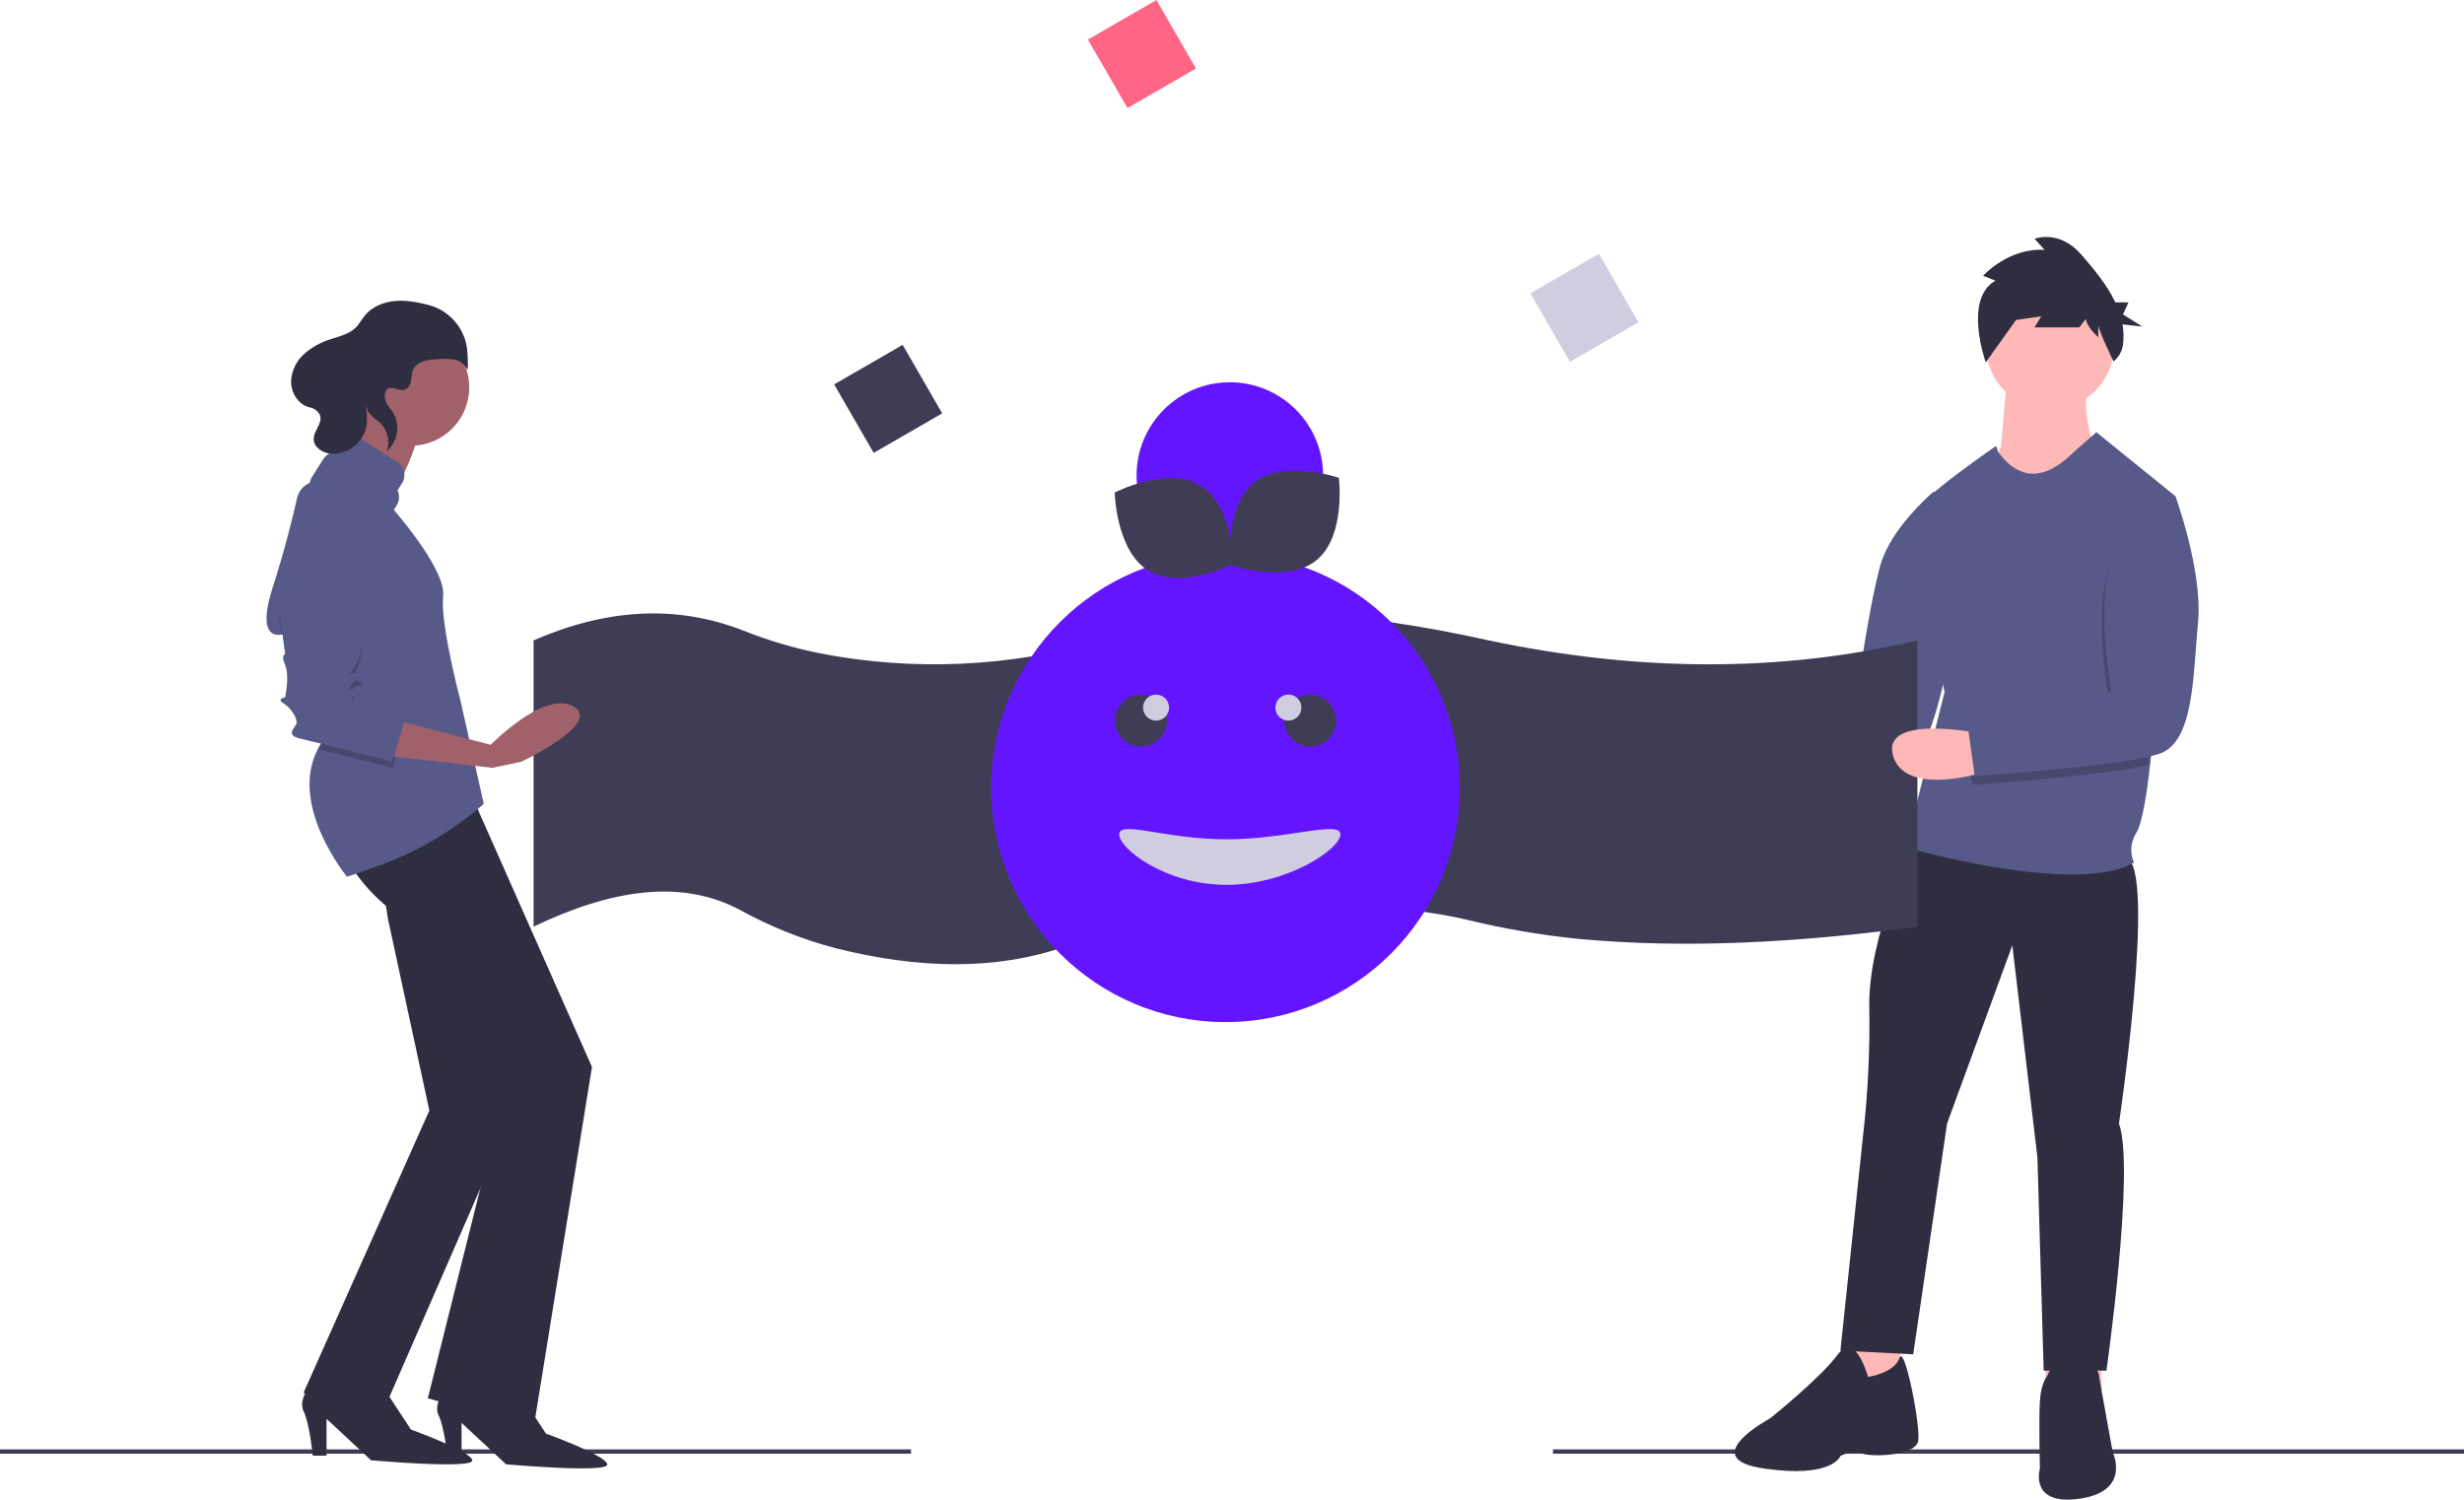
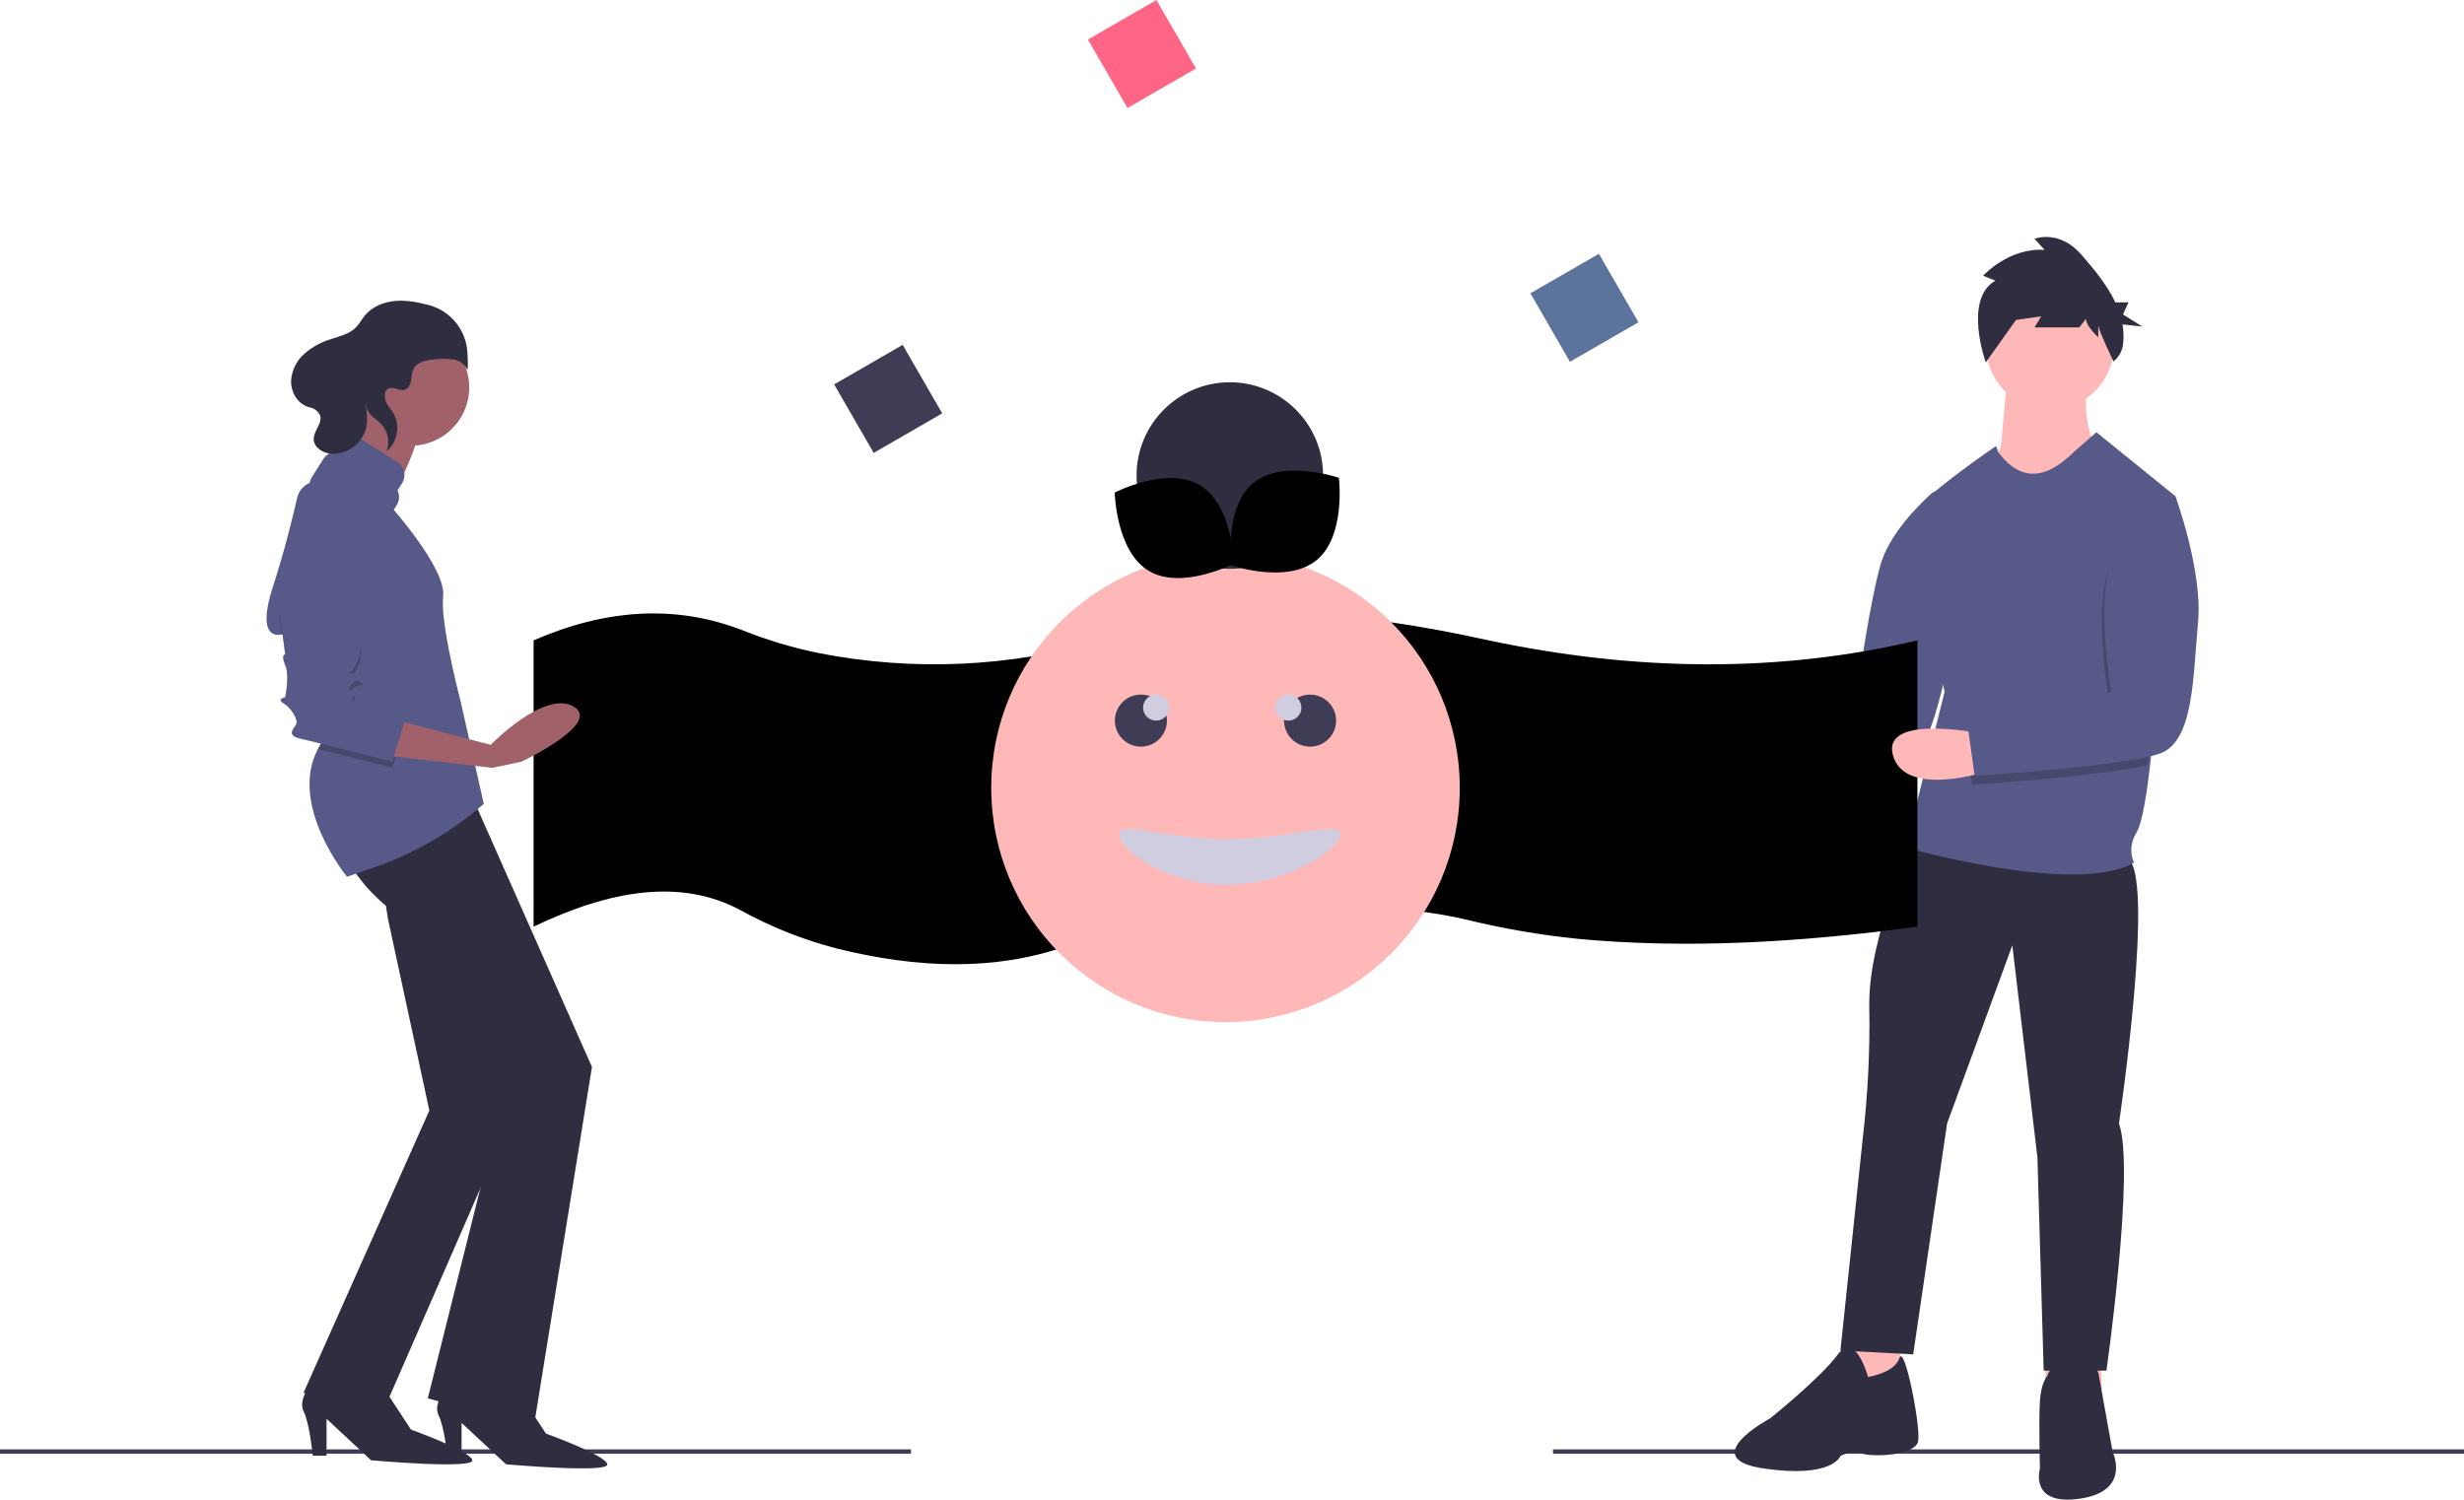
<svg xmlns="http://www.w3.org/2000/svg" id="ab41ebfa-be58-42b9-8177-2e0969874e06" data-name="Layer 1" width="1136" height="691.423" viewBox="0 0 1136 691.423">
  <path d="M823.78,435.779s-45.698-9.255-39.914,10.412,43.963,6.941,43.963,6.941Z" transform="translate(-32 -104.2884)" fill="#ffb8b8" />
  <path d="M922.368,331.895a4.287,4.287,0,0,1,7.111,2.45l1.562,9.072s7.061,36.287,1.015,59.336-10.337,53.412-26.675,56.646c-13.981,2.768-67.139-1.615-82.188-2.938a4.283,4.283,0,0,1-3.907-4.364l.281-13.24a4.29,4.29,0,0,1,3.834-4.175l60.862-6.491a4.281,4.281,0,0,0,3.793-3.664c1.448-10.354,6.129-42.456,10.779-59.334C902.593,351.556,914.934,338.679,922.368,331.895Z" transform="translate(-32 -104.2884)" fill="#575a89" />
  <rect x="716" y="668.253" width="420" height="2" fill="#3f3d56" />
  <polygon points="850.822 614.608 850.822 642.374 866.44 645.844 876.853 640.638 875.696 618.657 850.822 614.608" fill="#ffb8b8" />
  <polygon points="943.086 614.608 943.086 642.374 958.705 645.844 969.117 640.638 967.96 618.657 943.086 614.608" fill="#ffb8b8" />
  <path d="M914.059,493.297s-20.825,42.227-20.246,75.2a452.259,452.259,0,0,1-2.892,59.581l-10.412,98.916,33.551,1.735L929.677,622.293l30.08-82.141,11.569,97.76,2.892,98.338h28.923s13.305-93.132,5.785-113.956c0,0,17.354-116.849,3.471-122.633S914.059,493.297,914.059,493.297Z" transform="translate(-32 -104.2884)" fill="#2f2e41" />
  <path d="M893.234,739.142s-5.785-21.403-13.883-10.412-31.237,29.501-31.237,29.501-34.708,18.511-2.892,23.138,35.286-5.785,35.286-5.785,5.206-2.892,9.834-1.157,24.874,1.157,26.031-5.785-6.363-45.12-8.677-38.178S893.234,739.142,893.234,739.142Z" transform="translate(-32 -104.2884)" fill="#2f2e41" />
  <path d="M999.671,738.564s0-6.363-10.991-6.941-12.726,6.941-12.726,6.941-2.892,2.892-3.471,11.569,0,31.237,0,31.237-5.206,17.354,18.511,13.883,15.04-21.403,15.04-21.403Z" transform="translate(-32 -104.2884)" fill="#2f2e41" />
  <path d="M957.443,277.532l-2.892,32.394-5.206,12.148,13.883,19.668,34.129-31.815s-6.363-17.354-2.314-27.188Z" transform="translate(-32 -104.2884)" fill="#ffb8b8" />
  <path d="M1034.957,333.064l-.266,2.852L1024.544,444.128s-.399,5.033-1.14,11.743c-1.249,11.349-3.471,27.494-6.38,32.22-4.628,7.52-1.157,13.883-1.157,13.883-26.609,15.618-105.279-6.941-105.279-6.941l17.932-71.729S912.324,348.683,914.059,341.741s38.178-31.815,38.178-31.815l1.076,2.892c15.532,20.825,31.318,2.892,35.945-1.157l9.255-8.098Z" transform="translate(-32 -104.2884)" fill="#575a89" />
-   <path d="M916,531.541c-55.149,7.482-107.762,10.221-156.445,5.614a377.439,377.439,0,0,1-51.317-8.812c-30.955-7.327-68.952-7.327-110.699-3.426a317.739,317.739,0,0,0-74.514,15.804c-32.352,11.199-67.793,10.229-105.368.854A192.172,192.172,0,0,1,373.415,523.959c-27.47-14.762-59.982-9.417-95.415,7.582v-132c33.081-14.407,65.307-16.733,96.51-4.588a203.878,203.878,0,0,0,35.141,10.483,276.991,276.991,0,0,0,130.552-5.895c57.369-19.438,117.379-13.396,178.151,0,67.707,14.301,133.696,15.144,197.646,0Z" transform="translate(-32 -104.2884)" fill="#3f3d56" />
+   <path d="M916,531.541c-55.149,7.482-107.762,10.221-156.445,5.614a377.439,377.439,0,0,1-51.317-8.812c-30.955-7.327-68.952-7.327-110.699-3.426a317.739,317.739,0,0,0-74.514,15.804c-32.352,11.199-67.793,10.229-105.368.854A192.172,192.172,0,0,1,373.415,523.959c-27.47-14.762-59.982-9.417-95.415,7.582v-132c33.081-14.407,65.307-16.733,96.51-4.588a203.878,203.878,0,0,0,35.141,10.483,276.991,276.991,0,0,0,130.552-5.895c57.369-19.438,117.379-13.396,178.151,0,67.707,14.301,133.696,15.144,197.646,0Z" transform="translate(-32 -104.2884)" fill="currentColor" />
  <rect y="668.253" width="420" height="2" fill="#3f3d56" />
  <rect x="540.252" y="110.963" width="36.469" height="36.469" transform="translate(1074.748 -142.4466) rotate(150)" fill="#ff6584" />
  <rect x="423.252" y="269.963" width="36.469" height="36.469" transform="translate(935.9226 212.7514) rotate(150)" fill="#3f3d56" />
-   <rect x="744.252" y="227.963" width="36.469" height="36.469" transform="translate(1513.917 -26.12166) rotate(150)" fill="#d0cde1" />
+   <rect x="744.252" y="227.963" width="36.469" height="36.469" transform="translate(1513.917 -26.12166) rotate(150)" fill="#5c749c" />
  <polygon points="178.85 423.599 197.947 512.01 139.949 642.15 173.899 657.004 238.969 507.766 197.372 376.702 172.617 383.068 178.85 423.599" fill="#2f2e41" />
  <path d="M193.875,503.578s7.073,12.731,22.633,23.34,48.096,80.631,48.096,80.631L229.24,749.007l48.803,13.438,26.877-166.213L249.751,471.75Z" transform="translate(-32 -104.2884)" fill="#2f2e41" />
  <path d="M176.193,741.488s-7.073,7.78-4.244,13.438,4.244,20.511,4.244,20.511h6.366v-16.975l20.511,19.097s47.388,4.244,46.681,0-28.292-14.146-28.292-14.146l-13.438-20.511Z" transform="translate(-32 -104.2884)" fill="#2f2e41" />
  <path d="M238.434,743.349s-7.073,7.78-4.244,13.438,4.244,20.511,4.244,20.511h6.366V760.324l20.511,19.097s47.388,4.244,46.681,0-28.292-14.146-28.292-14.146l-13.438-20.511Z" transform="translate(-32 -104.2884)" fill="#2f2e41" />
  <circle cx="189.459" cy="178.616" r="26.877" fill="#a0616a" />
  <path d="M199.533,284.319s-2.122,26.877-15.56,36.779-13.438,18.389-13.438,18.389l54.461,24.755L212.265,337.366s-3.536-1.415,2.122-8.487,10.609-24.048,10.609-24.048Z" transform="translate(-32 -104.2884)" fill="#a0616a" />
  <path d="M255.056,474.933l0,0a152.336,152.336,0,0,1-50.219,29.151L192,508.541s-27.145-32.943-13.438-58.901a40.665,40.665,0,0,1,11.776-13.962l-.283-1.238-6.882-30.024-.615-2.688-20.511-4.951s-.064.021-.184.05c-1.535.403-11.939,2.313-4.06-21.975,5.242-16.162,9.042-31.549,11.182-40.955a9.983,9.983,0,0,1,12.345-7.439c6.568,1.801,14.727,5.221,19.617,11.616,9.195,12.024,11.052-.532,11.052-.532s25.727,28.823,24.312,41.554a50.599,50.599,0,0,0,.311,10.242v.014c.17,1.514.375,3.091.608,4.703,1.754,11.911,5.149,25.752,6.394,30.619.092.347.17.651.233.905.149.587.233.905.233.905Z" transform="translate(-32 -104.2884)" fill="#575a89" />
  <path d="M218.63,439.215l-5.658,19.097s-21.7-5.531-34.41-8.671a40.665,40.665,0,0,1,11.776-13.962l-.283-1.238-6.882-30.024-.615-2.688-20.511-4.951s-.064.021-.184.05l-1.231-9.244s35.364,2.122,37.486,10.609-2.122,16.975-4.244,18.389,0,0,4.244,2.122-1.415,0-4.244,4.244.707.707,1.415,2.829,0-.707-.707,2.829,2.829.707,3.536.707S218.63,439.215,218.63,439.215Z" transform="translate(-32 -104.2884)" opacity="0.2" />
  <path d="M212.265,435.679l45.974,12.024s24.755-25.462,38.194-17.682-24.048,25.462-24.048,25.462l-13.438,2.829-48.803-5.658Z" transform="translate(-32 -104.2884)" fill="#a0616a" />
  <path d="M160.633,384.754l2.829,21.219s-2.122,0,0,4.951,0,14.853,0,14.853-4.244.707-.707,2.829,7.073,7.78,5.658,9.902-4.244,4.951,2.122,6.366,42.437,10.609,42.437,10.609l5.658-19.097s-19.804-9.902-20.511-9.902-4.244,2.829-3.536-.707,1.415-.707.707-2.829-4.244,1.415-1.415-2.829,8.487-2.122,4.244-4.244-6.366-.707-4.244-2.122,6.366-9.902,4.244-18.389S160.633,384.754,160.633,384.754Z" transform="translate(-32 -104.2884)" fill="#575a89" />
  <path d="M215.261,330.402l2.131-3.389a7.075,7.075,0,0,0-2.222-9.755l-16.239-10.213a7.075,7.075,0,0,0-9.755,2.222l-2.131,3.389a7.063,7.063,0,0,0-6.014,3.302l-5.244,8.338a7.075,7.075,0,0,0,2.222,9.755l21.882,13.762a7.075,7.075,0,0,0,9.755-2.222l5.244-8.338A7.063,7.063,0,0,0,215.261,330.402Z" transform="translate(-32 -104.2884)" fill="#575a89" />
  <path d="M220.523,282.442c1.504-2.196.845-5.247,1.921-7.681,1.69-3.822,6.673-4.607,10.845-4.858a31.964,31.964,0,0,1,8.306.223,7.975,7.975,0,0,1,5.66,4.316c.586,1.25.524-2.624.25-7.602a24.023,24.023,0,0,0-17.898-21.931q-.088-.023-.174-.045c-5.04-1.292-10.246-2.279-15.427-1.797s-10.385,2.587-13.708,6.591c-1.519,1.83-2.614,4.005-4.301,5.682-2.963,2.946-7.275,3.94-11.244,5.244a33.534,33.534,0,0,0-12.353,6.734,18.176,18.176,0,0,0-6.191,12.344c-.217,5.508,3.151,11.279,8.772,12.503a6.343,6.343,0,0,1,2.68,1.234c5.292,4.312-.966,8.54-1.038,13.249-.06,3.929,4.251,6.595,8.171,6.873a15.814,15.814,0,0,0,16.049-12.128c.67-3.209.293-6.531-.013-9.795-.35-3.736,7.885-12.315,2.43-6.013a9.224,9.224,0,0,0-2.13,4.217c-1.007,5.115,3.626,6.957,6.505,9.874a12.218,12.218,0,0,1,2.652,12.644,14.086,14.086,0,0,0,2.99-17.721c-.914-1.479-2.107-2.776-2.972-4.285-1.349-2.355-1.614-7.411,2.315-7.178C215.425,283.304,218.285,285.711,220.523,282.442Z" transform="translate(-32 -104.2884)" fill="#2f2e41" />
  <circle cx="945.111" cy="159.361" r="29.501" fill="#ffb8b8" />
  <path d="M1033.534,337.073l-10.146,108.212s-.399,5.033-1.14,11.743c-21.536,5.148-81.002,9.082-81.002,9.082l-2.892-20.825,65.944-17.932s-8.098-45.12,1.157-63.63a143.111,143.111,0,0,0,6.073-13.84,20.079,20.079,0,0,1,22.005-12.81Z" transform="translate(-32 -104.2884)" opacity="0.2" />
  <path d="M944.717,442.393s-45.698-9.255-39.914,10.412,43.963,6.942,43.963,6.942Z" transform="translate(-32 -104.2884)" fill="#ffb8b8" />
  <path d="M1017.025,330.172l17.932,2.892s12.726,34.708,10.412,58.424-1.735,54.375-17.354,60.16-85.612,10.412-85.612,10.412l-2.892-20.825,65.944-17.932s-8.098-45.12,1.157-63.63S1017.025,330.172,1017.025,330.172Z" transform="translate(-32 -104.2884)" fill="#575a89" />
  <path d="M951.958,233.686l-5.67-2.27s11.856-13.053,28.351-11.918l-4.639-5.108s11.341-4.54,21.65,7.378c5.42,6.265,11.69,13.629,15.599,21.924h6.072l-2.534,5.58,8.87,5.581-9.105-1.002a31.184,31.184,0,0,1,.247,9.256,11.976,11.976,0,0,1-4.386,7.835h0s-7.032-14.556-7.032-16.826v5.675s-5.67-5.108-5.67-8.513l-3.093,3.973H969.999l3.093-5.108-11.856,1.703,4.639-6.243-18.356,25.778S937.009,242.198,951.958,233.686Z" transform="translate(-32 -104.2884)" fill="#2f2e41" />
-   <circle cx="565" cy="363.253" r="108" fill="#6415ff" />
+   <circle cx="565" cy="363.253" r="108" fill="#ffb8b8" />
  <path d="M650,489.007c0,6.627-24.333,23.25-52.5,23.25s-49.5-16.623-49.5-23.25,21.333,2.25,49.5,2.25S650,482.379,650,489.007Z" transform="translate(-32 -104.2884)" fill="#d0cde1" />
  <circle cx="604" cy="332.253" r="12" fill="#3f3d56" />
  <circle cx="526" cy="332.253" r="12" fill="#3f3d56" />
  <circle cx="533" cy="326.253" r="6" fill="#d0cde1" />
  <circle cx="594" cy="326.253" r="6" fill="#d0cde1" />
-   <circle cx="567" cy="219.253" r="43" fill="#6415ff" />
-   <path d="M585.191,327.992c15.186,9.04,15.731,36.132,15.731,36.132s-24.076,12.434-39.262,3.394S545.929,331.386,545.929,331.386,570.005,318.952,585.191,327.992Z" transform="translate(-32 -104.2884)" fill="#3f3d56" />
-   <path d="M638.916,362.616c-13.724,11.135-39.341,2.301-39.341,2.301s-3.366-26.887,10.358-38.022,39.341-2.301,39.341-2.301S652.641,351.481,638.916,362.616Z" transform="translate(-32 -104.2884)" fill="#3f3d56" />
+   <circle cx="567" cy="219.253" r="43" fill="#2f2e41" />
+   <path d="M585.191,327.992c15.186,9.04,15.731,36.132,15.731,36.132s-24.076,12.434-39.262,3.394S545.929,331.386,545.929,331.386,570.005,318.952,585.191,327.992Z" transform="translate(-32 -104.2884)" fill="currentColor" />
+   <path d="M638.916,362.616c-13.724,11.135-39.341,2.301-39.341,2.301s-3.366-26.887,10.358-38.022,39.341-2.301,39.341-2.301S652.641,351.481,638.916,362.616Z" transform="translate(-32 -104.2884)" fill="currentColor" />
</svg>
